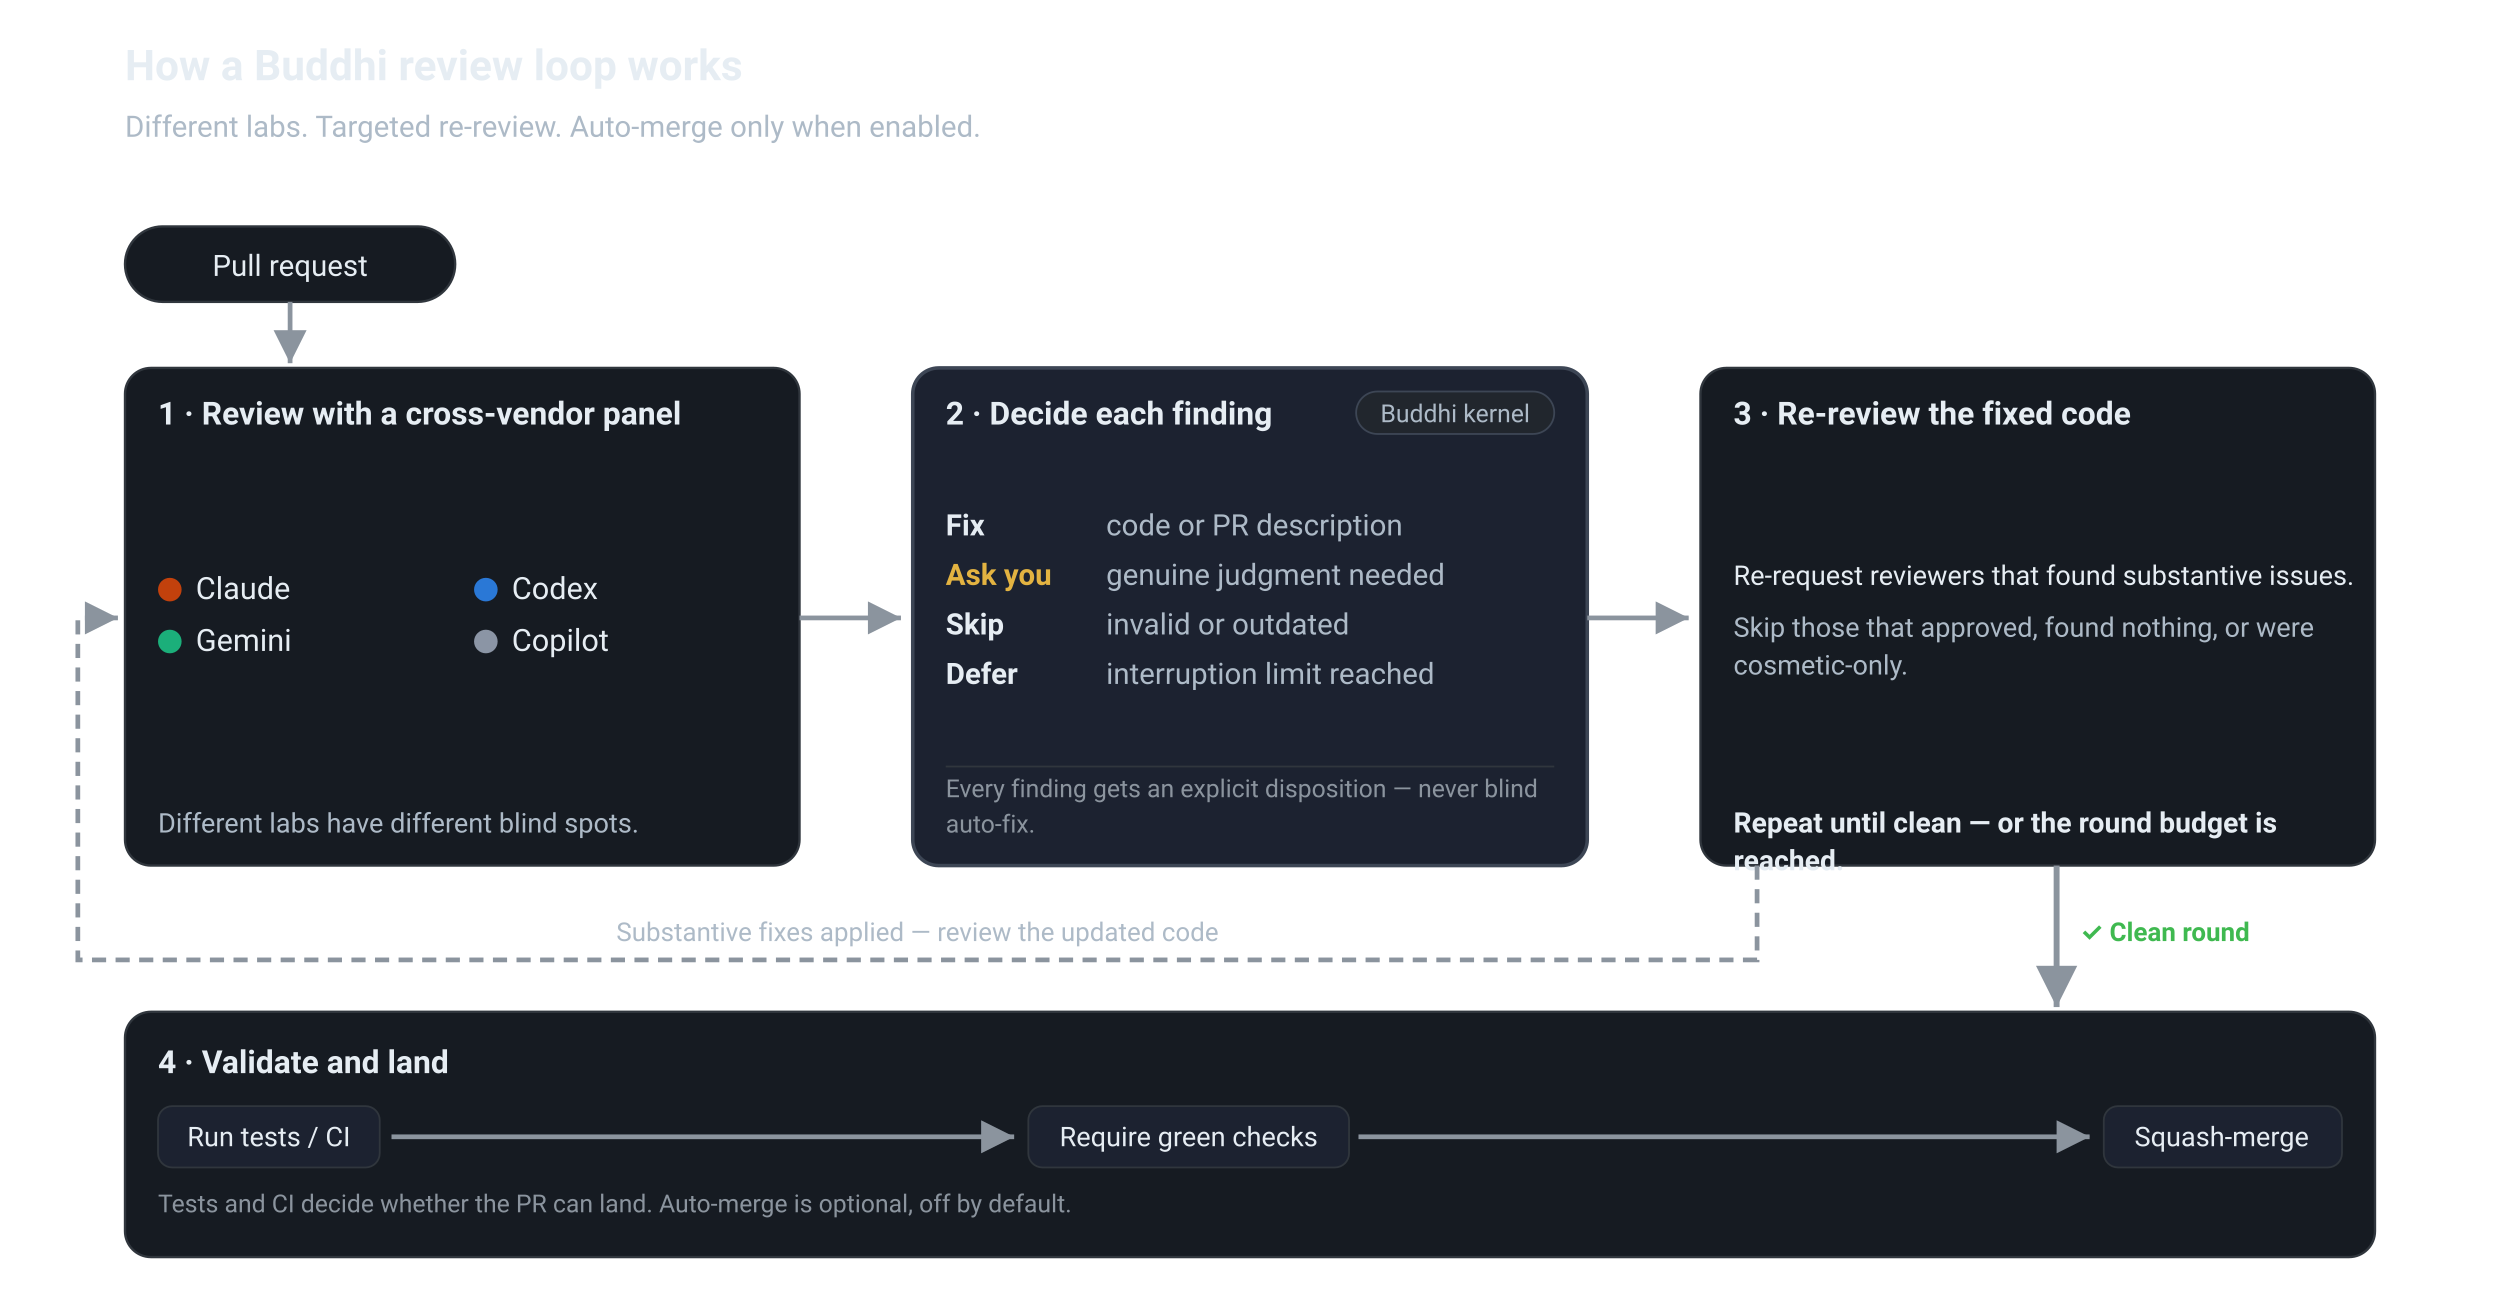
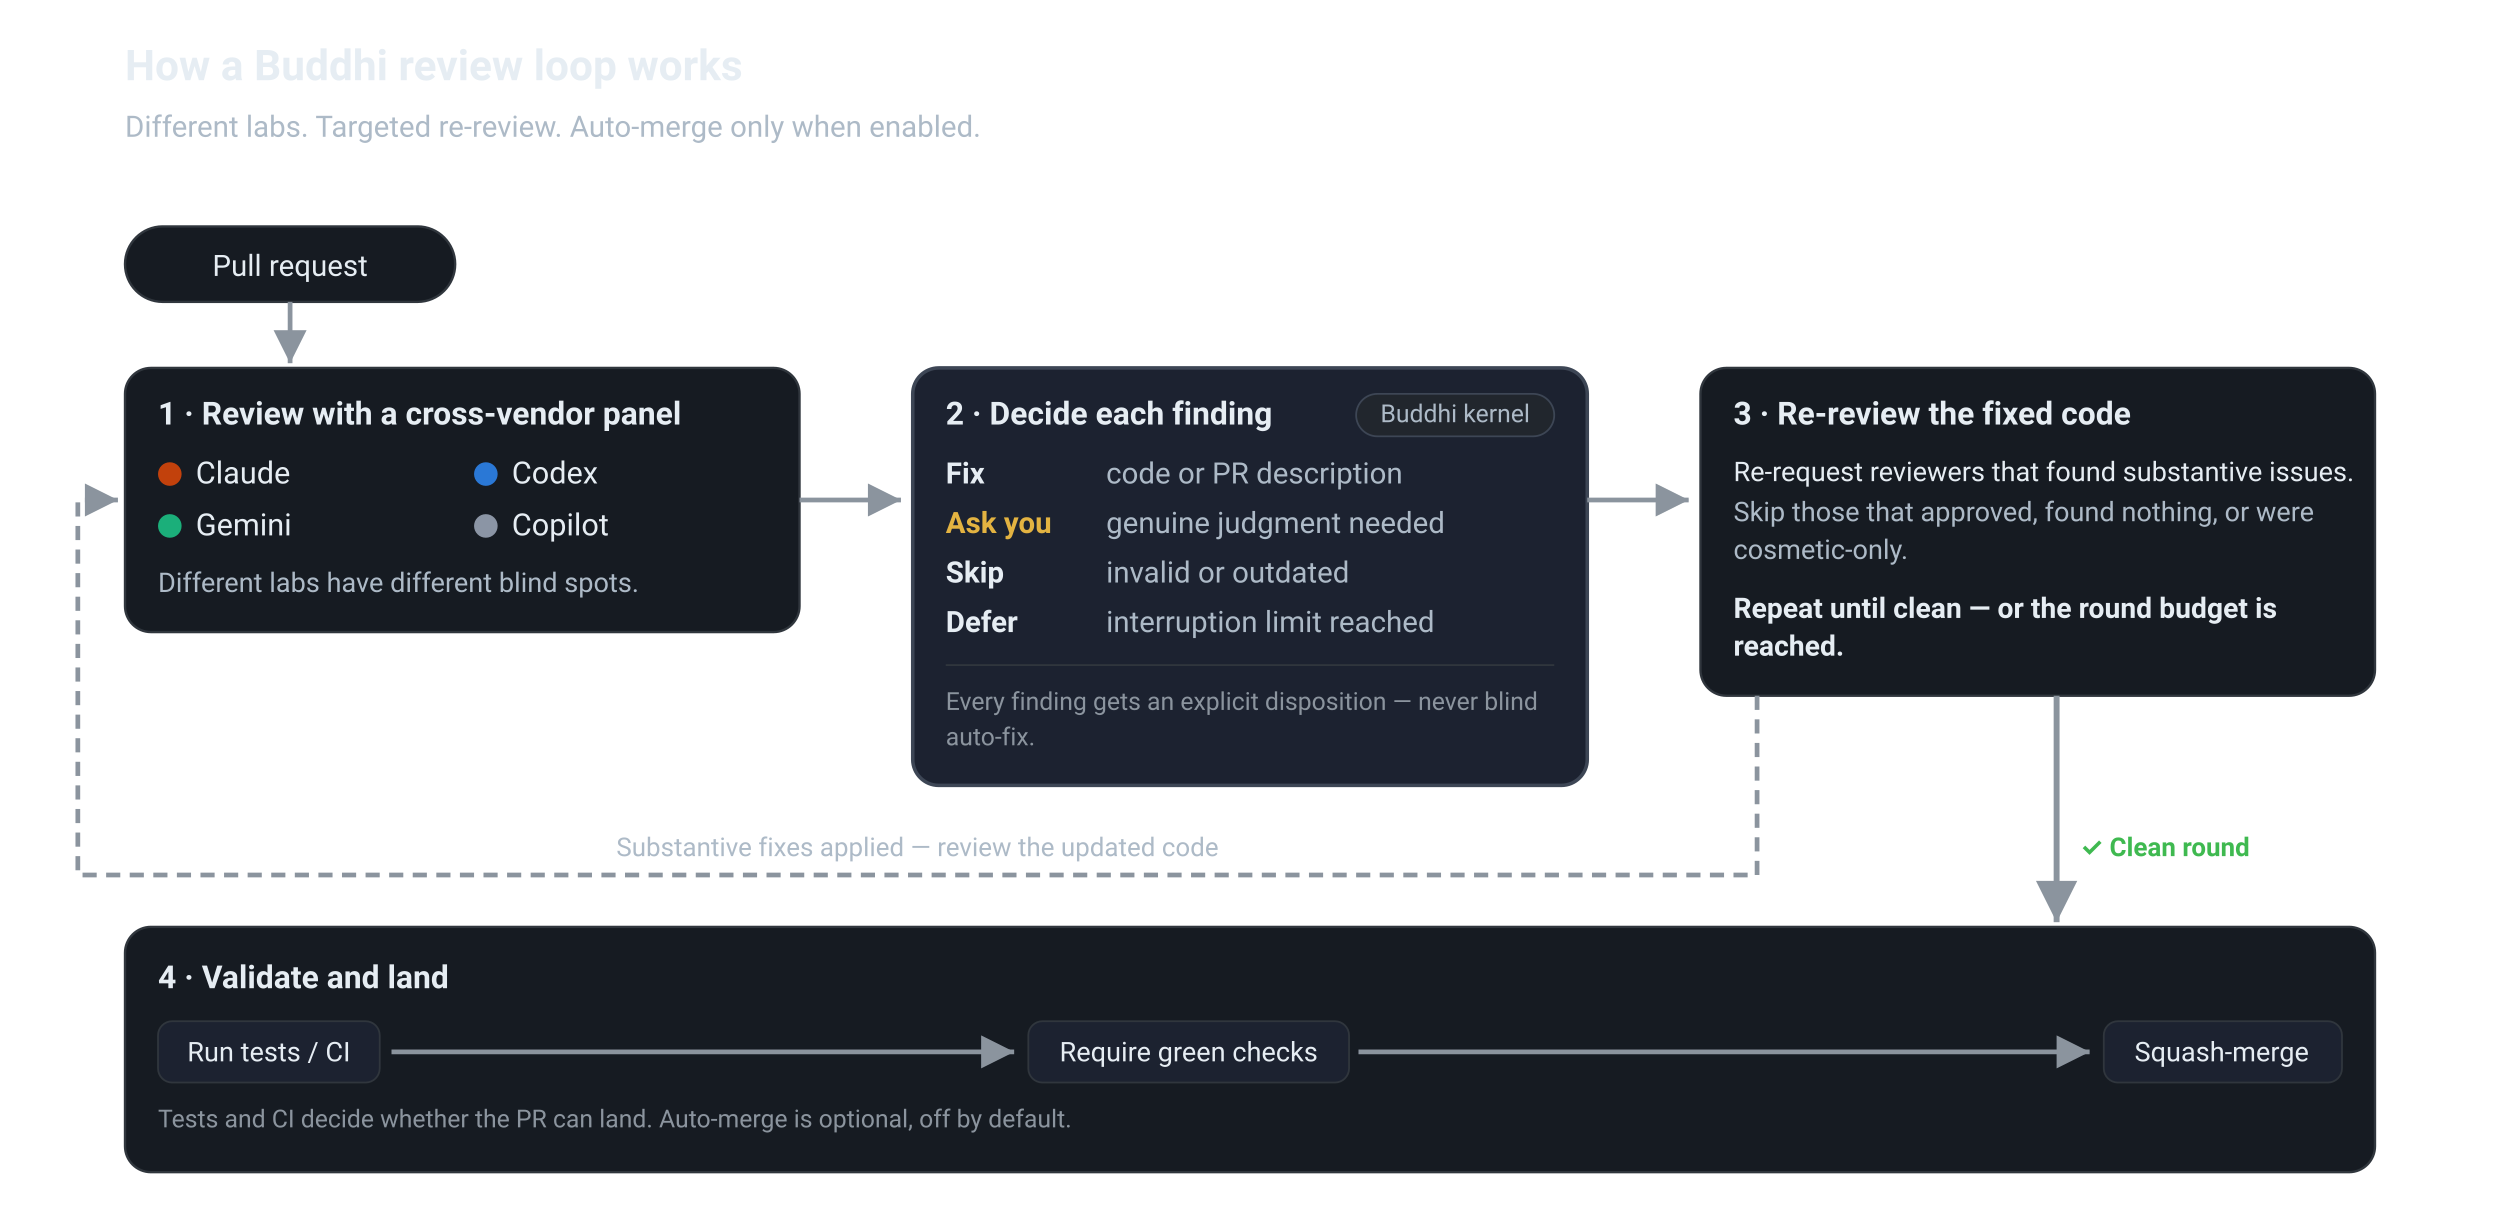
- <svg xmlns="http://www.w3.org/2000/svg" viewBox="0 0 1060 547" font-family="-apple-system,Segoe UI,Roboto,Helvetica,Arial,sans-serif">
+ <svg xmlns="http://www.w3.org/2000/svg" viewBox="0 0 1060 511" font-family="-apple-system,Segoe UI,Roboto,Helvetica,Arial,sans-serif">
  <defs>
    <marker id="ar" markerWidth="11" markerHeight="11" refX="7" refY="3.5" orient="auto">
-       <path d="M0,0 L7,3.5 L0,7 Z" fill="#8b949e" />
-     </marker>
-     <marker id="arL" markerWidth="11" markerHeight="11" refX="7" refY="3.5" orient="auto">
      <path d="M0,0 L7,3.5 L0,7 Z" fill="#8b949e" />
    </marker>
  </defs>
  <text x="53" y="34" font-size="18" font-weight="700" fill="#e6edf3">How a Buddhi review loop works</text>
  <text x="53" y="58" font-size="12.5" fill="#adbac7">Different labs. Targeted re-review. Auto-merge only when enabled.</text>
  <rect x="53" y="96" width="140" height="32" rx="16" fill="#161b22" stroke="#30363d" stroke-width="1" />
  <text x="123" y="117" text-anchor="middle" font-size="12.5" fill="#e6edf3">Pull request</text>
  <path d="M123,128 L123,154" fill="none" stroke="#8b949e" stroke-width="2" marker-end="url(#ar)" />
-   <rect x="53" y="156" width="286" height="211" rx="11" fill="#161b22" stroke="#30363d" stroke-width="1" />
+   <rect x="53" y="156" width="286" height="112" rx="11" fill="#161b22" stroke="#30363d" stroke-width="1" />
  <text x="67" y="180" font-size="13.5" font-weight="700" fill="#e6edf3">1 · Review with a cross-vendor panel</text>
-   <circle cx="72" cy="250" r="5" fill="#C2410C" />
-   <text x="83" y="254" font-size="13" fill="#e6edf3">Claude</text>
-   <circle cx="206" cy="250" r="5" fill="#2A78D6" />
-   <text x="217" y="254" font-size="13" fill="#e6edf3">Codex</text>
-   <circle cx="72" cy="272" r="5" fill="#1BAF7A" />
-   <text x="83" y="276" font-size="13" fill="#e6edf3">Gemini</text>
-   <circle cx="206" cy="272" r="5" fill="#8B95A5" />
-   <text x="217" y="276" font-size="13" fill="#e6edf3">Copilot</text>
-   <text x="67" y="353" font-size="11.5" fill="#adbac7">Different labs have different blind spots.</text>
-   <rect x="387" y="156" width="286" height="211" rx="11" fill="#1c2230" stroke="#3d4655" stroke-width="1.5" />
+   <circle cx="72" cy="201" r="5" fill="#C2410C" />
+   <text x="83" y="205" font-size="13" fill="#e6edf3">Claude</text>
+   <circle cx="206" cy="201" r="5" fill="#2A78D6" />
+   <text x="217" y="205" font-size="13" fill="#e6edf3">Codex</text>
+   <circle cx="72" cy="223" r="5" fill="#1BAF7A" />
+   <text x="83" y="227" font-size="13" fill="#e6edf3">Gemini</text>
+   <circle cx="206" cy="223" r="5" fill="#8B95A5" />
+   <text x="217" y="227" font-size="13" fill="#e6edf3">Copilot</text>
+   <text x="67" y="251" font-size="11.5" fill="#adbac7">Different labs have different blind spots.</text>
+   <rect x="387" y="156" width="286" height="177" rx="11" fill="#1c2230" stroke="#3d4655" stroke-width="1.5" />
  <text x="401" y="180" font-size="13.5" font-weight="700" fill="#e6edf3">2 · Decide each finding</text>
-   <rect x="575" y="166" width="84" height="18" rx="9" fill="#21262d" stroke="#3d4655" stroke-width="0.75" />
+   <rect x="575" y="167" width="84" height="18" rx="9" fill="#21262d" stroke="#3d4655" stroke-width="0.75" />
  <text x="617" y="179" font-size="10.5" text-anchor="middle" fill="#adbac7">Buddhi kernel</text>
-   <text x="401" y="227" font-size="12.5" font-weight="700" fill="#e6edf3">Fix</text>
-   <text x="469" y="227" font-size="12.5" fill="#adbac7">code or PR description</text>
-   <text x="401" y="248" font-size="12.5" font-weight="700" fill="#e3b341">Ask you</text>
-   <text x="469" y="248" font-size="12.5" fill="#adbac7">genuine judgment needed</text>
-   <text x="401" y="269" font-size="12.5" font-weight="700" fill="#e6edf3">Skip</text>
-   <text x="469" y="269" font-size="12.5" fill="#adbac7">invalid or outdated</text>
-   <text x="401" y="290" font-size="12.5" font-weight="700" fill="#e6edf3">Defer</text>
-   <text x="469" y="290" font-size="12.5" fill="#adbac7">interruption limit reached</text>
-   <line x1="401" y1="325" x2="659" y2="325" stroke="#30363d" stroke-width="0.75" />
-   <text x="401" y="338" font-size="10.5" fill="#8b949e">Every finding gets an explicit disposition — never blind</text>
-   <text x="401" y="353" font-size="10.5" fill="#8b949e">auto-fix.</text>
-   <rect x="721" y="156" width="286" height="211" rx="11" fill="#161b22" stroke="#30363d" stroke-width="1" />
+   <text x="401" y="205" font-size="12.5" font-weight="700" fill="#e6edf3">Fix</text>
+   <text x="469" y="205" font-size="12.5" fill="#adbac7">code or PR description</text>
+   <text x="401" y="226" font-size="12.5" font-weight="700" fill="#e3b341">Ask you</text>
+   <text x="469" y="226" font-size="12.5" fill="#adbac7">genuine judgment needed</text>
+   <text x="401" y="247" font-size="12.5" font-weight="700" fill="#e6edf3">Skip</text>
+   <text x="469" y="247" font-size="12.5" fill="#adbac7">invalid or outdated</text>
+   <text x="401" y="268" font-size="12.5" font-weight="700" fill="#e6edf3">Defer</text>
+   <text x="469" y="268" font-size="12.5" fill="#adbac7">interruption limit reached</text>
+   <line x1="401" y1="282" x2="659" y2="282" stroke="#30363d" stroke-width="0.75" />
+   <text x="401" y="301" font-size="10.5" fill="#8b949e">Every finding gets an explicit disposition — never blind</text>
+   <text x="401" y="316" font-size="10.5" fill="#8b949e">auto-fix.</text>
+   <rect x="721" y="156" width="286" height="139" rx="11" fill="#161b22" stroke="#30363d" stroke-width="1" />
  <text x="735" y="180" font-size="13.5" font-weight="700" fill="#e6edf3">3 · Re-review the fixed code</text>
-   <text x="735" y="248" font-size="11.5" fill="#e6edf3">Re-request reviewers that found substantive issues.</text>
-   <text x="735" y="270" font-size="11.5" fill="#adbac7">Skip those that approved, found nothing, or were</text>
-   <text x="735" y="286" font-size="11.5" fill="#adbac7">cosmetic-only.</text>
-   <text x="735" y="353" font-size="12" font-weight="700" fill="#e6edf3">Repeat until clean — or the round budget is</text>
-   <text x="735" y="369" font-size="12" font-weight="700" fill="#e6edf3">reached.</text>
-   <path d="M339,262 L382,262" fill="none" stroke="#8b949e" stroke-width="2" marker-end="url(#ar)" />
-   <path d="M673,262 L716,262" fill="none" stroke="#8b949e" stroke-width="2" marker-end="url(#ar)" />
-   <path d="M745,367 L745,407 L33,407 L33,262 L50,262" fill="none" stroke="#8b949e" stroke-width="2" stroke-dasharray="6 4" marker-end="url(#ar)" />
-   <text x="389" y="399" font-size="11" text-anchor="middle" fill="#adbac7">Substantive fixes applied — review the updated code</text>
-   <path d="M872,367 L872,427" fill="none" stroke="#8b949e" stroke-width="2.5" marker-end="url(#ar)" />
-   <text x="882" y="399" font-size="11" font-weight="700" fill="#3fb950">✓ Clean round</text>
-   <rect x="53" y="429" width="954" height="104" rx="11" fill="#161b22" stroke="#30363d" stroke-width="1" />
-   <text x="67" y="455" font-size="13.5" font-weight="700" fill="#e6edf3">4 · Validate and land</text>
-   <rect x="67" y="469" width="94" height="26" rx="6" fill="#1c2230" stroke="#30363d" stroke-width="0.75" />
-   <text x="114" y="486" font-size="11.5" text-anchor="middle" fill="#e6edf3">Run tests / CI</text>
-   <rect x="436" y="469" width="136" height="26" rx="6" fill="#1c2230" stroke="#30363d" stroke-width="0.75" />
-   <text x="504" y="486" font-size="11.5" text-anchor="middle" fill="#e6edf3">Require green checks</text>
-   <rect x="892" y="469" width="101" height="26" rx="6" fill="#1c2230" stroke="#30363d" stroke-width="0.75" />
-   <text x="942" y="486" font-size="11.5" text-anchor="middle" fill="#e6edf3">Squash-merge</text>
-   <path d="M166,482 L430,482" fill="none" stroke="#8b949e" stroke-width="2" marker-end="url(#ar)" />
-   <path d="M576,482 L886,482" fill="none" stroke="#8b949e" stroke-width="2" marker-end="url(#ar)" />
-   <text x="67" y="514" font-size="10.5" fill="#8b949e">Tests and CI decide whether the PR can land. Auto-merge is optional, off by default.</text>
+   <text x="735" y="204" font-size="11.5" fill="#e6edf3">Re-request reviewers that found substantive issues.</text>
+   <text x="735" y="221" font-size="11.5" fill="#adbac7">Skip those that approved, found nothing, or were</text>
+   <text x="735" y="237" font-size="11.5" fill="#adbac7">cosmetic-only.</text>
+   <text x="735" y="262" font-size="12" font-weight="700" fill="#e6edf3">Repeat until clean — or the round budget is</text>
+   <text x="735" y="278" font-size="12" font-weight="700" fill="#e6edf3">reached.</text>
+   <path d="M339,212 L382,212" fill="none" stroke="#8b949e" stroke-width="2" marker-end="url(#ar)" />
+   <path d="M673,212 L716,212" fill="none" stroke="#8b949e" stroke-width="2" marker-end="url(#ar)" />
+   <path d="M745,295 L745,371 L33,371 L33,212 L50,212" fill="none" stroke="#8b949e" stroke-width="2" stroke-dasharray="6 4" marker-end="url(#ar)" />
+   <text x="389" y="363" font-size="11" text-anchor="middle" fill="#adbac7">Substantive fixes applied — review the updated code</text>
+   <path d="M872,295 L872,391" fill="none" stroke="#8b949e" stroke-width="2.5" marker-end="url(#ar)" />
+   <text x="882" y="363" font-size="11" font-weight="700" fill="#3fb950">✓ Clean round</text>
+   <rect x="53" y="393" width="954" height="104" rx="11" fill="#161b22" stroke="#30363d" stroke-width="1" />
+   <text x="67" y="419" font-size="13.5" font-weight="700" fill="#e6edf3">4 · Validate and land</text>
+   <rect x="67" y="433" width="94" height="26" rx="6" fill="#1c2230" stroke="#30363d" stroke-width="0.75" />
+   <text x="114" y="450" font-size="11.5" text-anchor="middle" fill="#e6edf3">Run tests / CI</text>
+   <rect x="436" y="433" width="136" height="26" rx="6" fill="#1c2230" stroke="#30363d" stroke-width="0.75" />
+   <text x="504" y="450" font-size="11.5" text-anchor="middle" fill="#e6edf3">Require green checks</text>
+   <rect x="892" y="433" width="101" height="26" rx="6" fill="#1c2230" stroke="#30363d" stroke-width="0.75" />
+   <text x="942" y="450" font-size="11.5" text-anchor="middle" fill="#e6edf3">Squash-merge</text>
+   <path d="M166,446 L430,446" fill="none" stroke="#8b949e" stroke-width="2" marker-end="url(#ar)" />
+   <path d="M576,446 L886,446" fill="none" stroke="#8b949e" stroke-width="2" marker-end="url(#ar)" />
+   <text x="67" y="478" font-size="10.5" fill="#8b949e">Tests and CI decide whether the PR can land. Auto-merge is optional, off by default.</text>
</svg>
